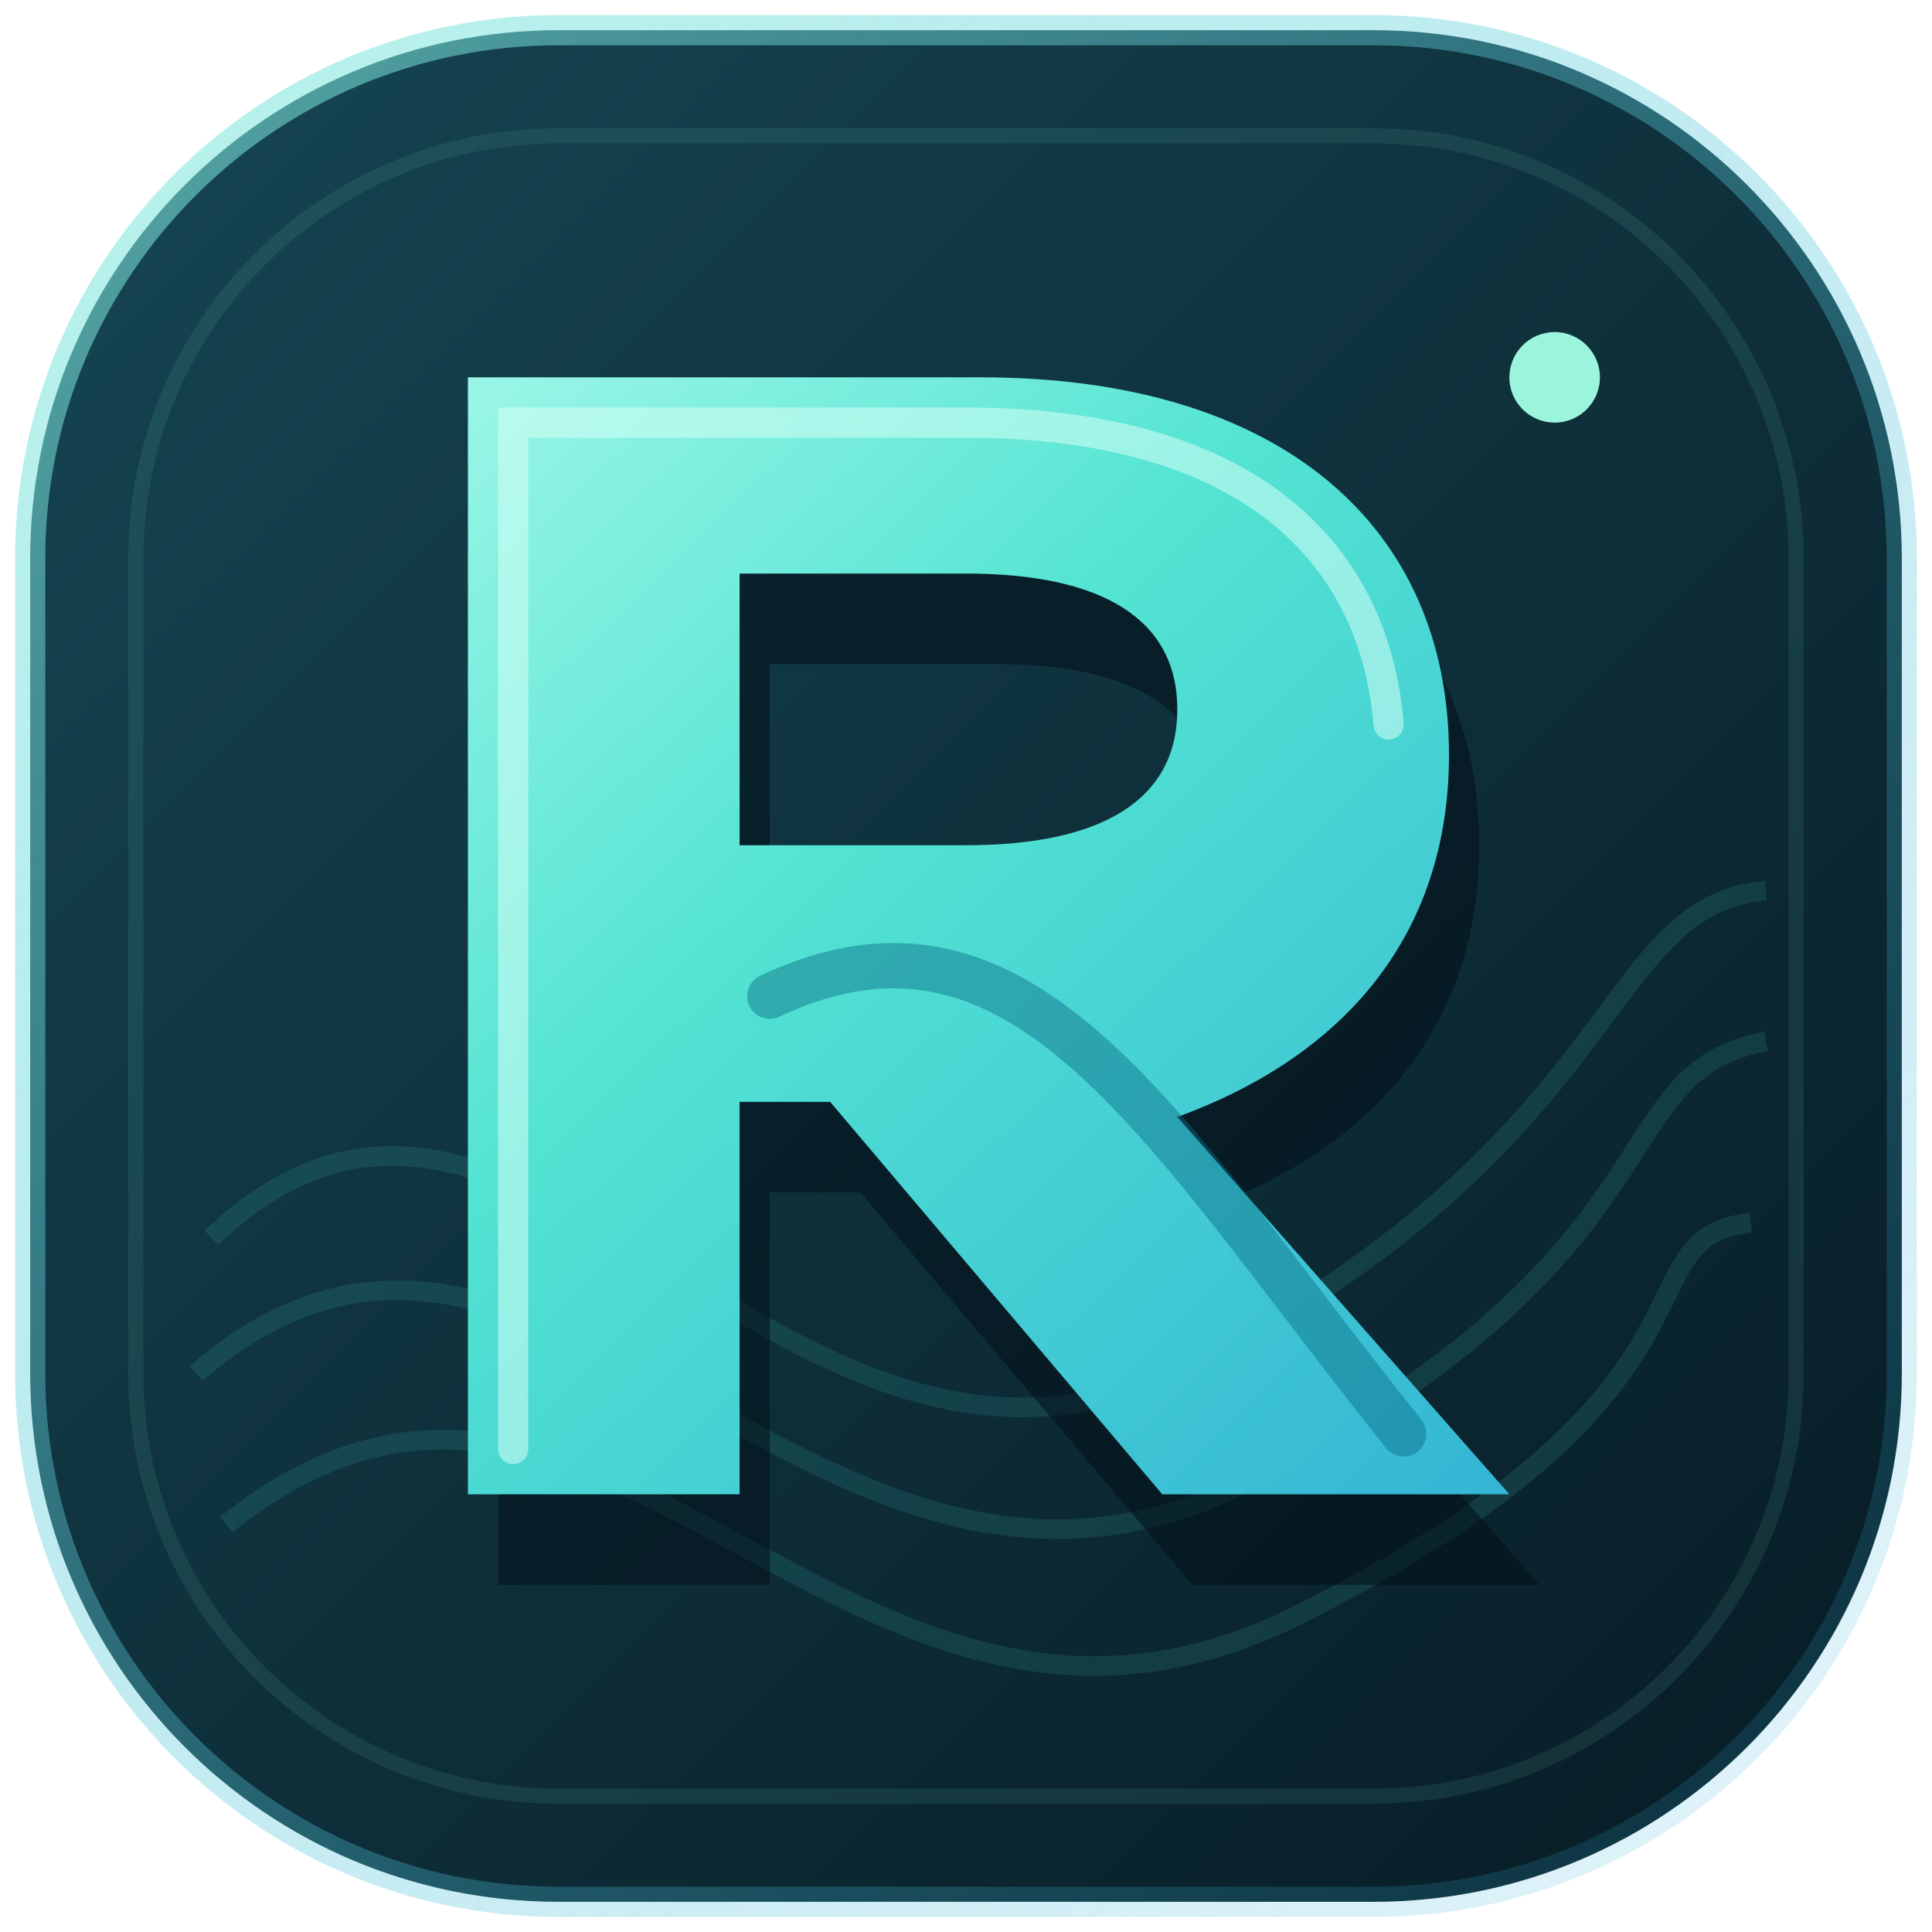
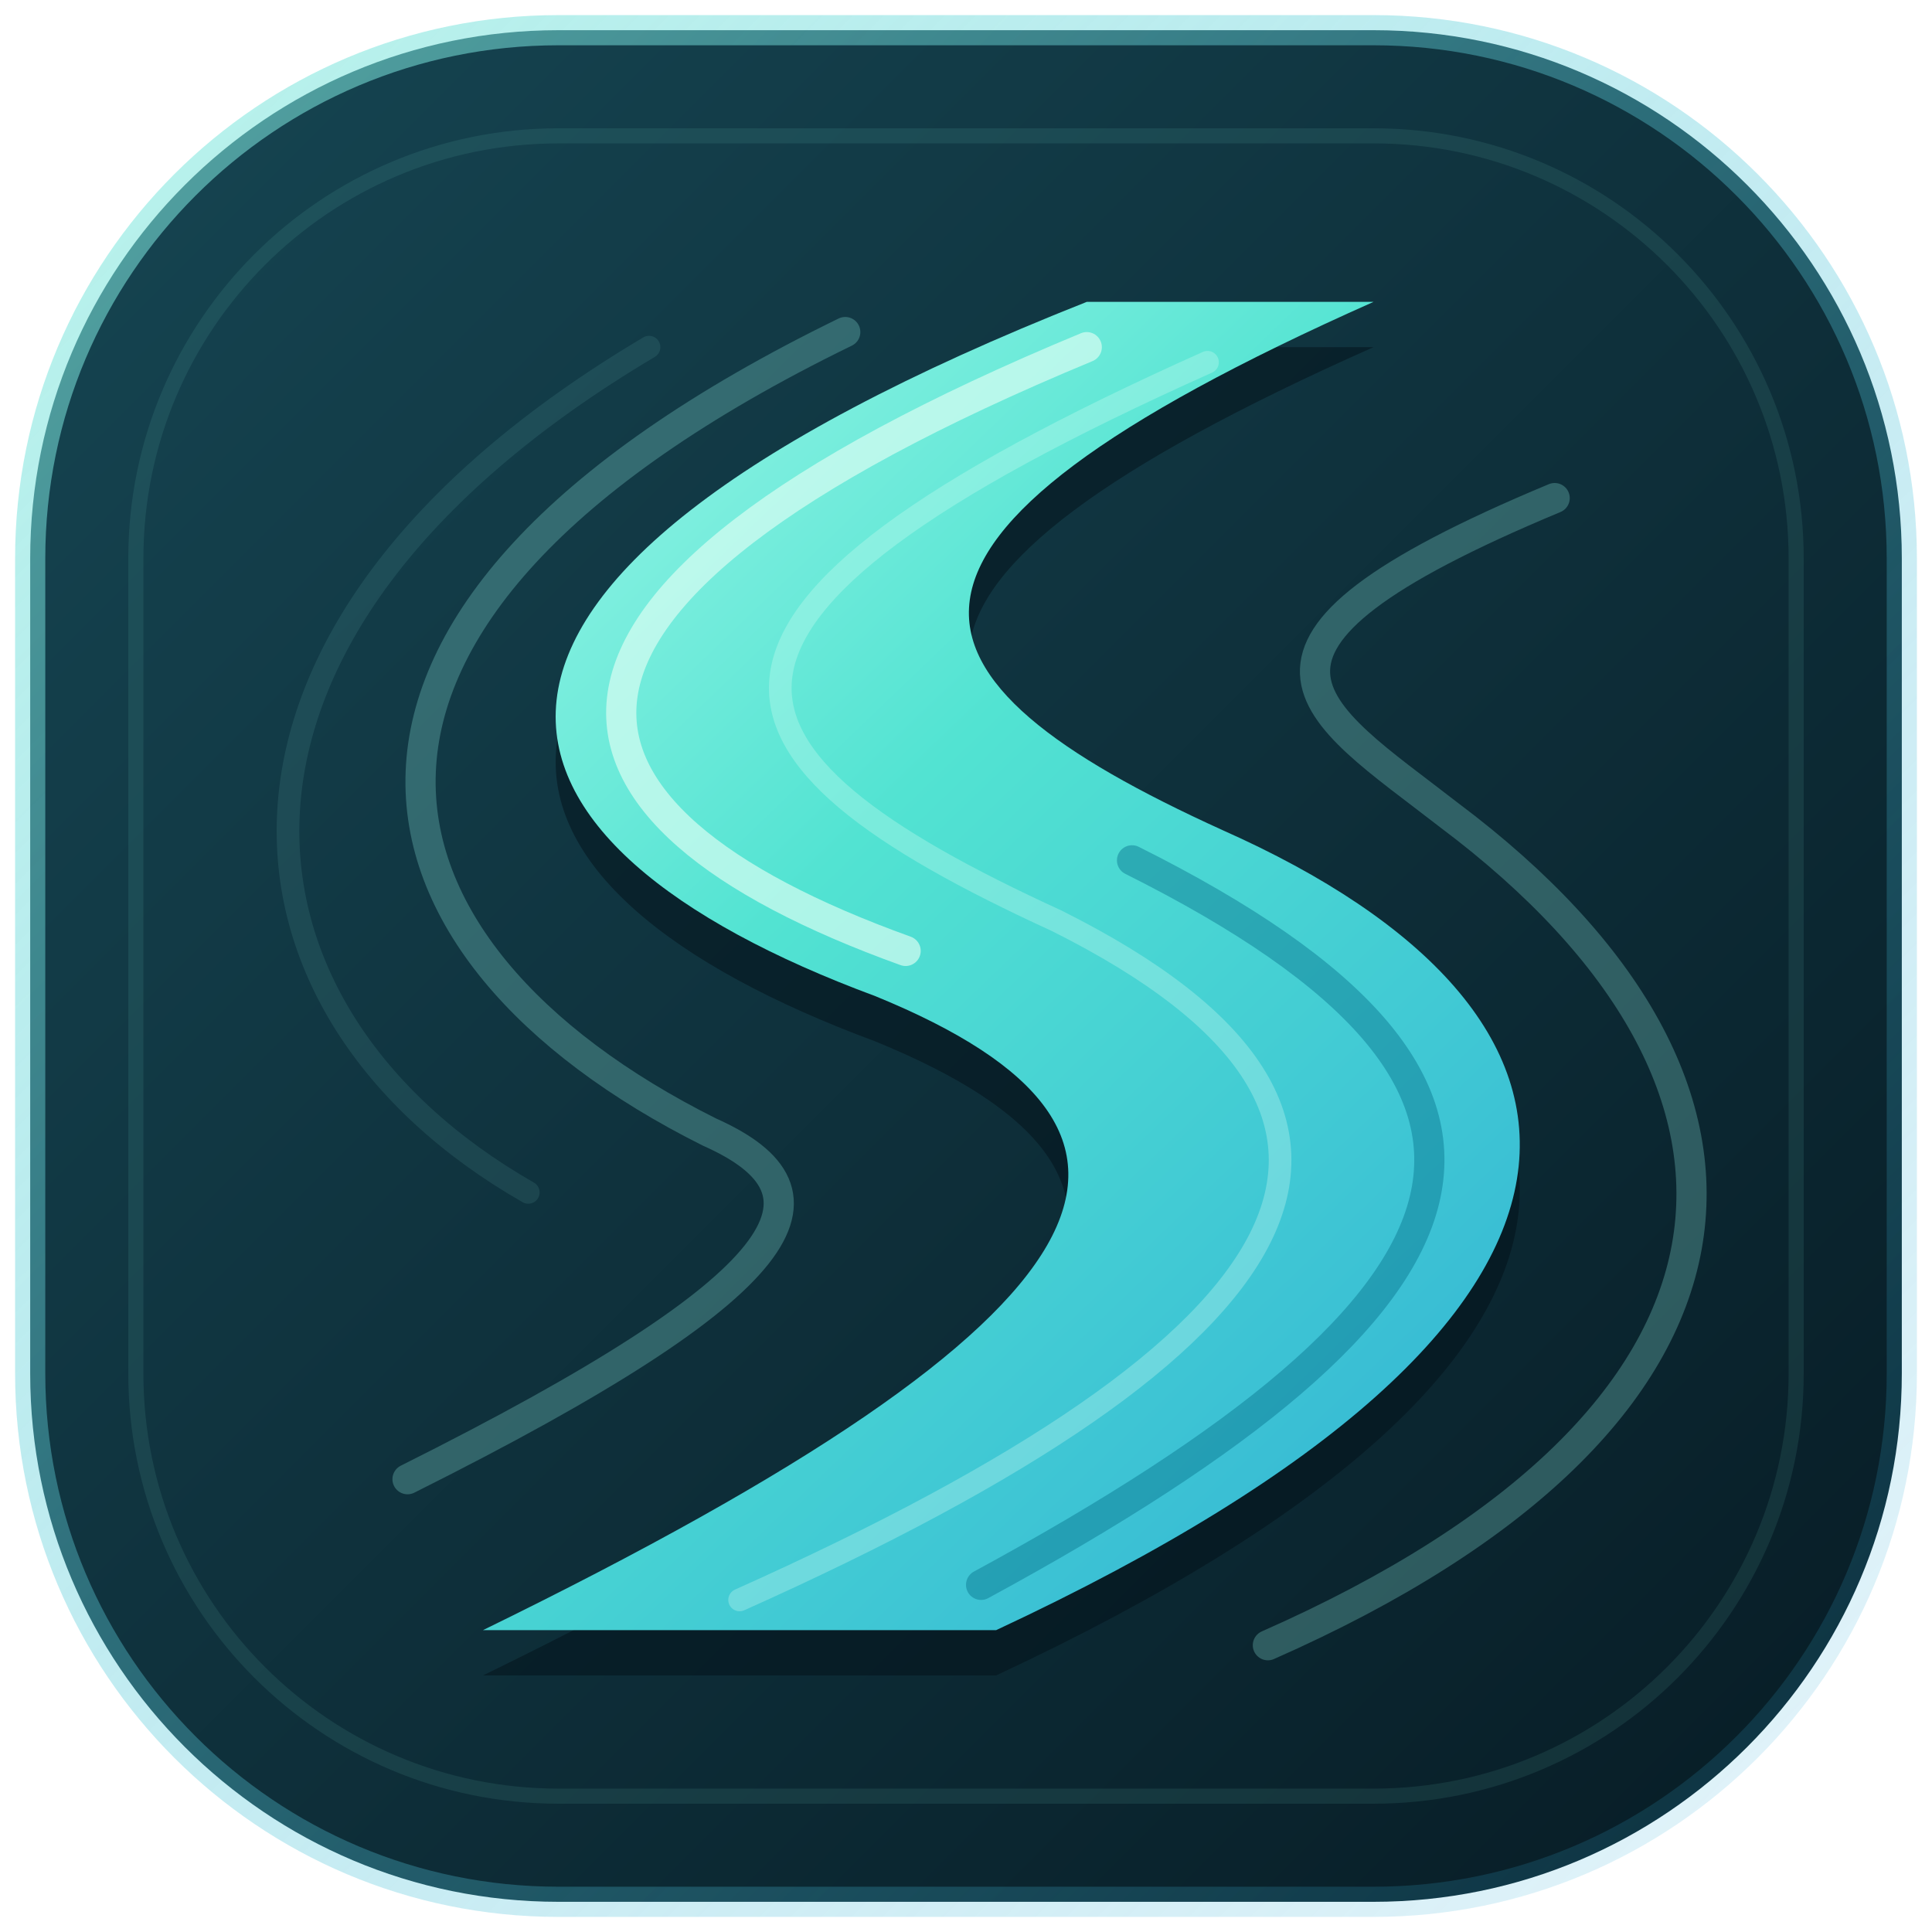
<svg xmlns="http://www.w3.org/2000/svg" viewBox="0 0 128 128" role="img" aria-labelledby="title desc">
  <defs>
    <linearGradient id="current" x1="16" y1="14" x2="112" y2="114" gradientUnits="userSpaceOnUse">
      <stop stop-color="#BCFFF0" />
      <stop offset=".42" stop-color="#52E3D2" />
      <stop offset="1" stop-color="#2AA7D6" />
    </linearGradient>
    <linearGradient id="base" x2="1" y2="1">
      <stop stop-color="#164653" />
      <stop offset="1" stop-color="#071B24" />
    </linearGradient>
    <linearGradient id="rim" x2="1" y2="1">
      <stop stop-color="#86EBDD" stop-opacity=".6" />
      <stop offset="1" stop-color="#2AA7D6" stop-opacity=".12" />
    </linearGradient>
  </defs>
  <rect x="2" y="2" width="124" height="124" rx="35" fill="url(#base)" stroke="url(#rim)" stroke-width="2" />
  <rect x="9" y="9" width="110" height="110" rx="28" fill="none" stroke="#8AF5E4" stroke-opacity=".09" />
-   <g fill="none" stroke="#52E3D2" stroke-opacity=".12" stroke-width="1.3">
-     <path d="M14 82c21-20 38 23 66 8s26-30 37-31" />
-     <path d="M13 91c23-20 41 22 70 7s23-27 34-29" />
-     <path d="M15 101c25-20 41 21 71 6s21-25 30-26" />
+   <g fill="none" stroke="#8CE8DD" stroke-linecap="round">
+     <path d="M56 22C17 41 23 63 47 75C56 79 53 85 27 98" stroke-opacity=".28" stroke-width="2" />
+     <path d="M43 23C11 42 14 67 35 79" stroke-opacity=".1" stroke-width="1.5" />
+     <path d="M103 33C79 43 87 47 96 54C120 72 118 94 84 109" stroke-opacity=".28" stroke-width="2" />
  </g>
-   <path d="M33 105V31h34c20 0 31 10 31 25 0 12-7 20-18 24l22 25H79L57 79h-6v26Zm18-43h15c9 0 14-3 14-9s-5-9-14-9H51Z" fill="#020F18" opacity=".55" />
-   <path d="M31 99V25h34c20 0 31 10 31 25 0 12-7 20-18 24l22 25H77L55 73h-6v26Zm18-43h15c9 0 14-3 14-9s-5-9-14-9H49Z" fill="url(#current)" />
-   <path d="M34 96V28h30c18 0 27 8 28 20" fill="none" stroke="#D5FFF5" stroke-opacity=".55" stroke-width="2" stroke-linecap="round" />
-   <path d="M51 66c17-8 26 9 42 29" fill="none" stroke="#0B6C87" stroke-opacity=".45" stroke-width="3" stroke-linecap="round" />
-   <circle cx="103" cy="25" r="3" fill="#9BF4DC" />
+   <path transform="translate(0 3)" d="M72 20C24 39 31 56 58 66C80 75 75 87 32 108H66C111 87 108 67 81 55C59 45 55 36 91 20Z" fill="#020F18" opacity=".5" />
+   <path d="M72 20C24 39 31 56 58 66C80 75 75 87 32 108H66C111 87 108 67 81 55C59 45 55 36 91 20Z" fill="url(#current)" />
+   <path d="M72 23C31 40 35 54 60 63" fill="none" stroke="#E0FFF5" stroke-opacity=".65" stroke-width="2" stroke-linecap="round" />
+   <path d="M75 57C105 72 100 86 65 105" fill="none" stroke="#08758F" stroke-opacity=".45" stroke-width="2" stroke-linecap="round" />
+   <path d="M80 24C42 41 46 50 70 61C96 74 87 89 49 106" fill="none" stroke="#D5FFF5" stroke-opacity=".3" stroke-width="1.5" stroke-linecap="round" />
</svg>
